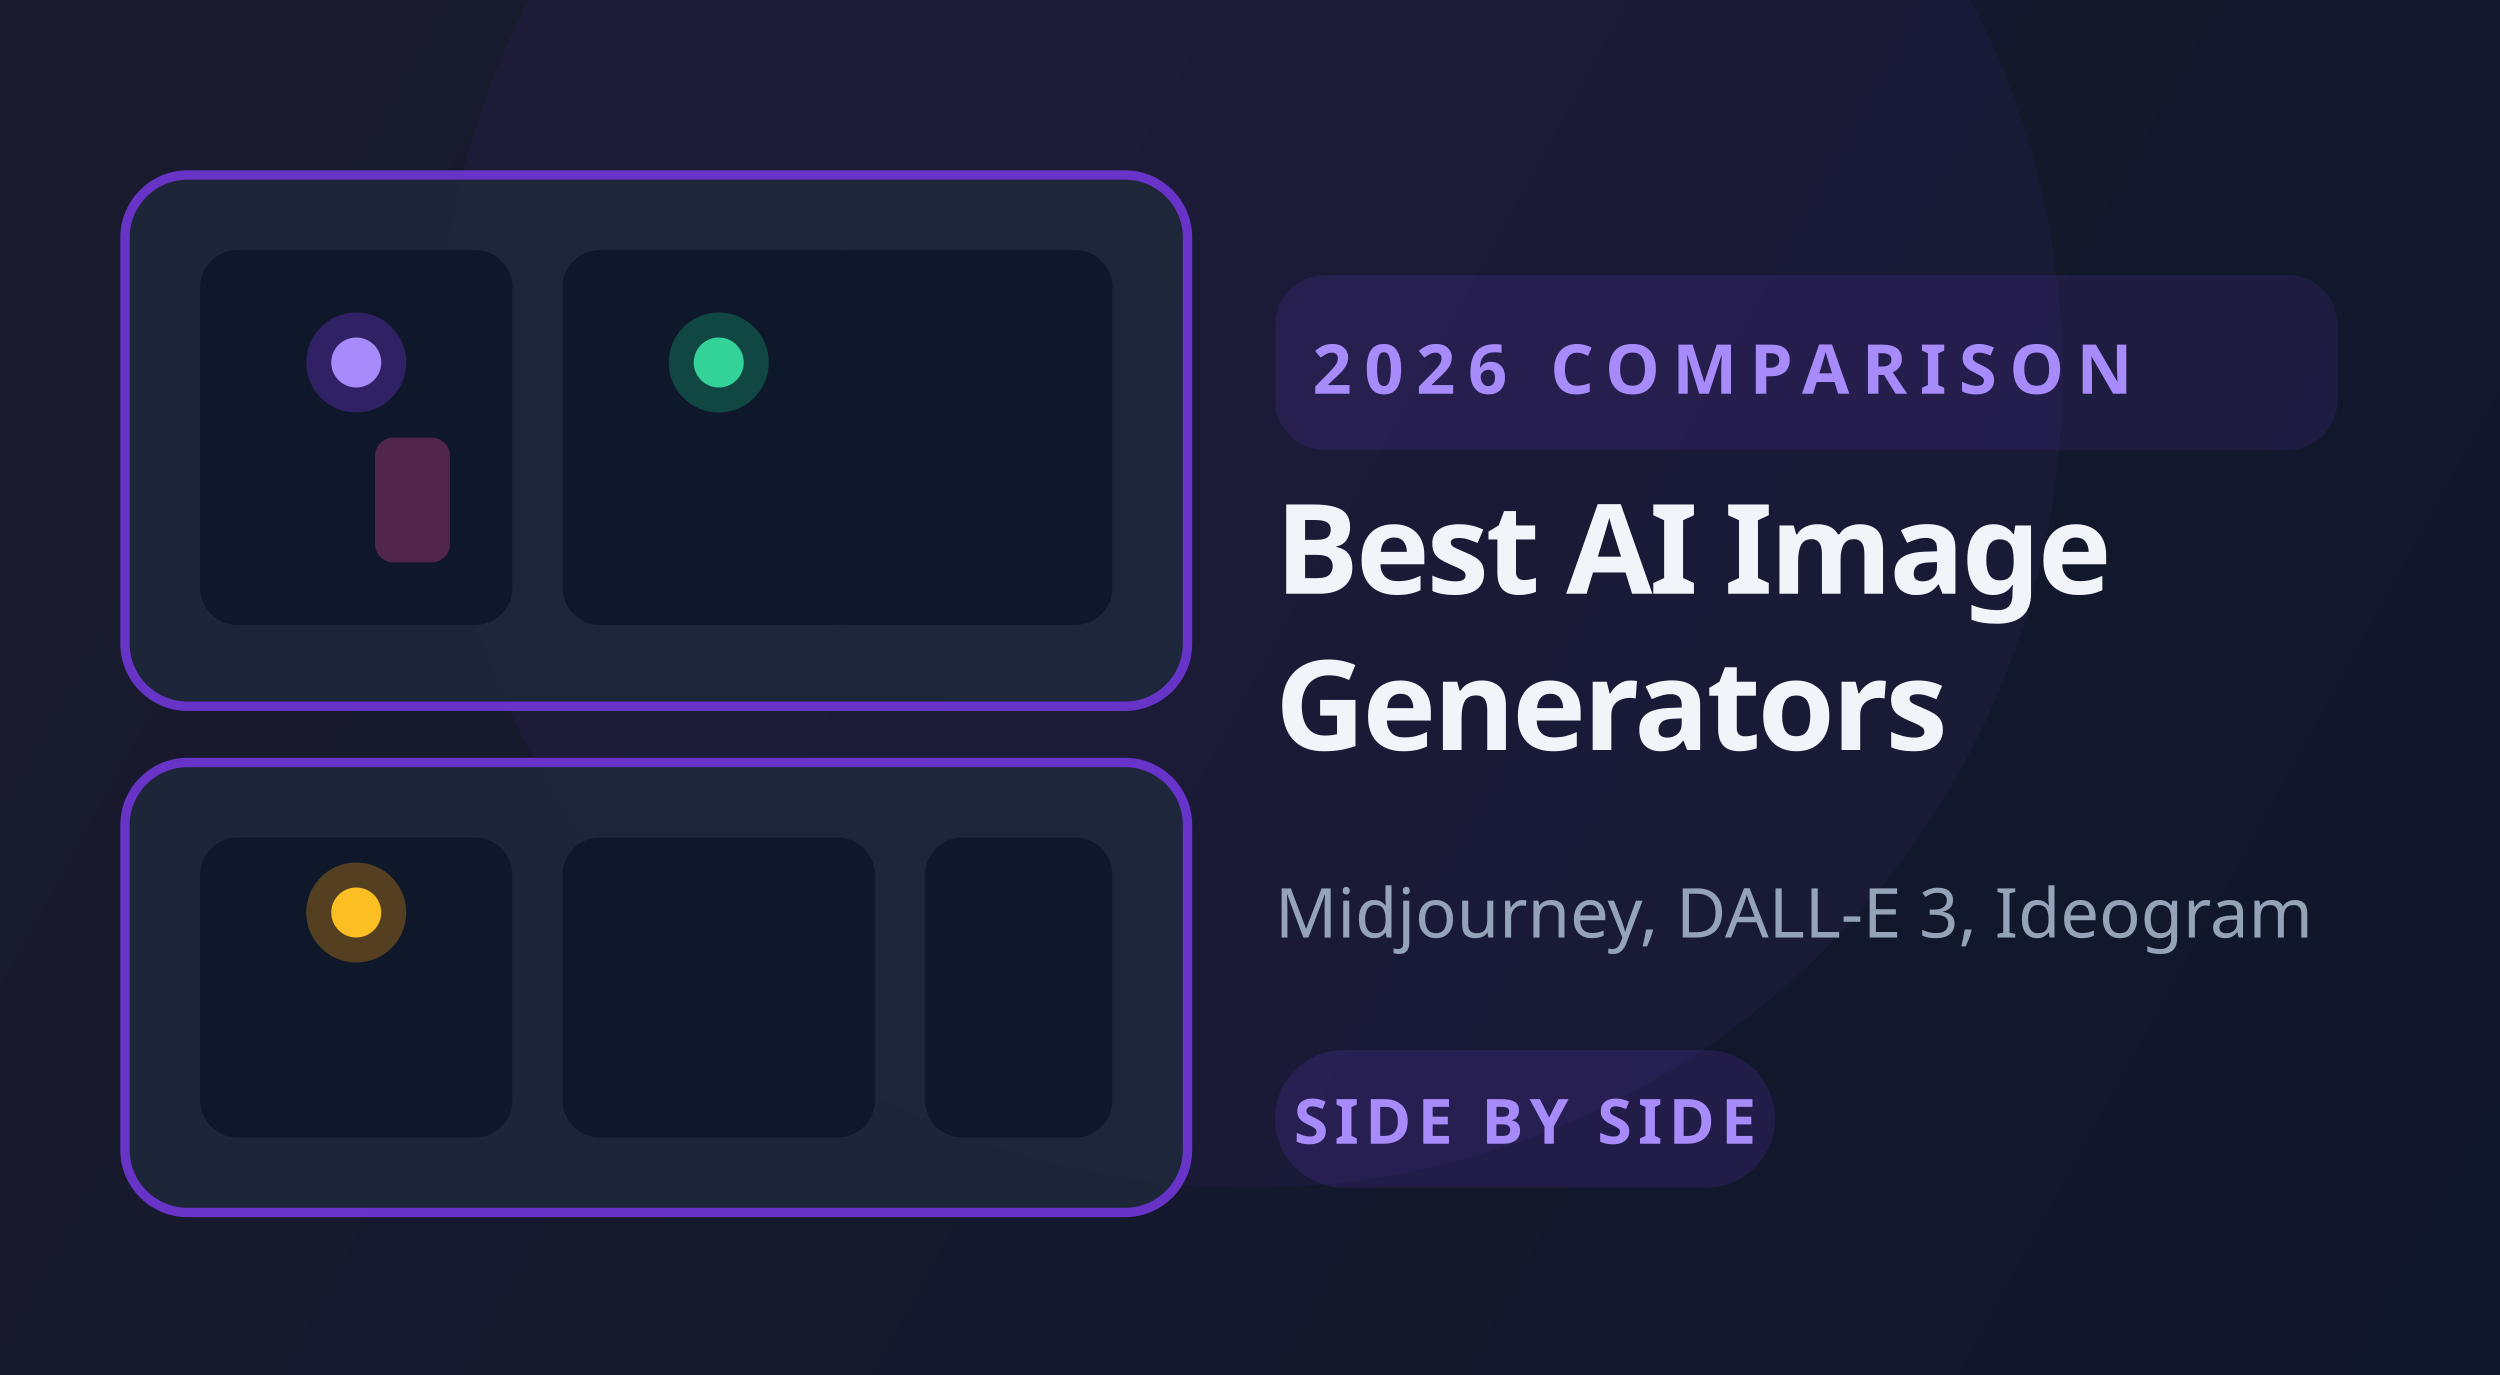
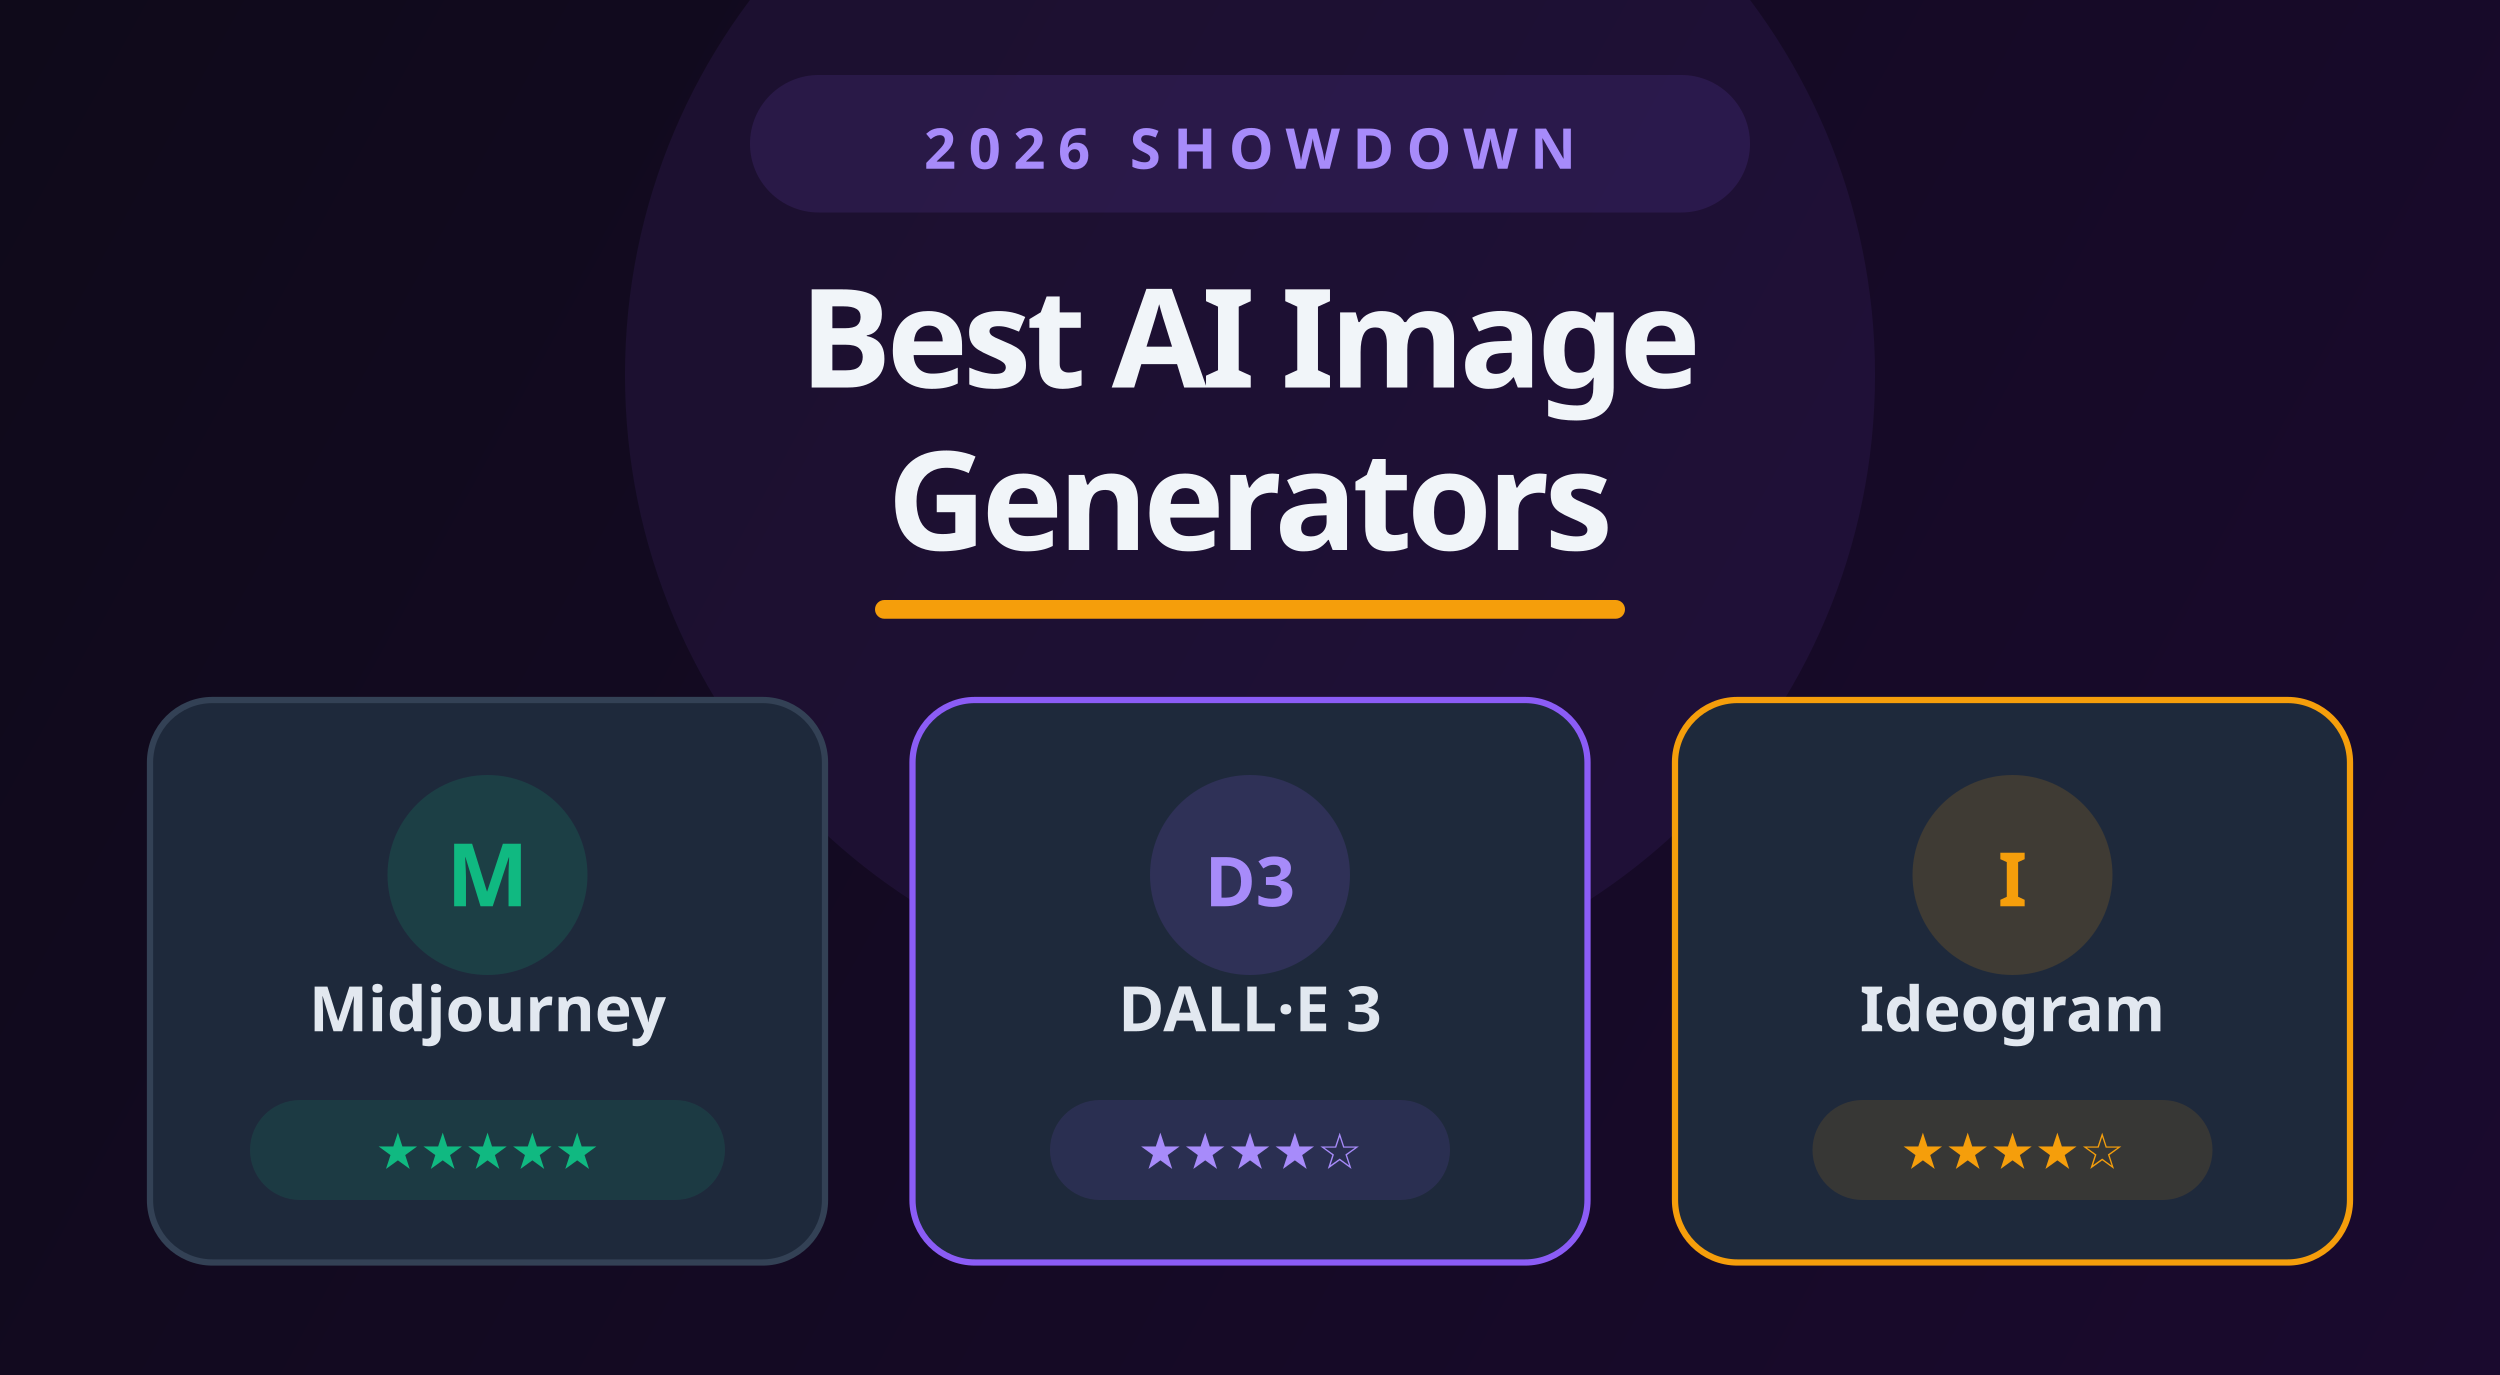
<svg xmlns="http://www.w3.org/2000/svg" viewBox="0 0 400 220" fill="none">
  <defs>
-     <linearGradient id="g1" x1="0" y1="0" x2="400" y2="220" gradientUnits="userSpaceOnUse">
-       <stop stop-color="#1a1a2e" />
-       <stop offset="1" stop-color="#0f172a" />
+     <linearGradient id="gs2" x1="0" y1="0" x2="400" y2="220" gradientUnits="userSpaceOnUse">
+       <stop stop-color="#0f0a1a" />
+       <stop offset="1" stop-color="#1a0a2e" />
    </linearGradient>
  </defs>
-   <rect width="400" height="220" fill="url(#g1)" />
-   <circle cx="200" cy="60" r="130" fill="#7c3aed" opacity="0.06" />
-   <rect x="20" y="28" width="170" height="85" rx="10" fill="#1e293b" stroke="#7c3aed" stroke-width="1.5" opacity="0.8" />
-   <rect x="32" y="40" width="50" height="60" rx="6" fill="#0f172a" />
-   <circle cx="57" cy="58" r="8" fill="#7c3aed" opacity="0.3" />
-   <circle cx="57" cy="58" r="4" fill="#a78bfa" />
-   <rect x="60" y="70" width="12" height="20" rx="3" fill="#ec4899" opacity="0.3" />
-   <rect x="90" y="40" width="50" height="60" rx="6" fill="#0f172a" />
-   <circle cx="115" cy="58" r="8" fill="#10b981" opacity="0.3" />
-   <circle cx="115" cy="58" r="4" fill="#34d399" />
-   <rect x="130" y="40" width="48" height="60" rx="6" fill="#0f172a" />
-   <rect x="20" y="122" width="170" height="72" rx="10" fill="#1e293b" stroke="#7c3aed" stroke-width="1.5" opacity="0.8" />
-   <rect x="32" y="134" width="50" height="48" rx="6" fill="#0f172a" />
-   <circle cx="57" cy="146" r="8" fill="#f59e0b" opacity="0.3" />
-   <circle cx="57" cy="146" r="4" fill="#fbbf24" />
-   <rect x="90" y="134" width="50" height="48" rx="6" fill="#0f172a" />
-   <rect x="148" y="134" width="30" height="48" rx="6" fill="#0f172a" />
-   <rect x="204" y="44" width="170" height="28" rx="8" fill="#7c3aed" opacity="0.12" />
-   <text x="210" y="63" fill="#a78bfa" font-size="11" font-weight="800" font-family="system-ui" letter-spacing="2">2026 COMPARISON</text>
-   <text x="204" y="95" fill="#f1f5f9" font-size="20" font-weight="900" font-family="system-ui" letter-spacing="-0.5">Best AI Image</text>
-   <text x="204" y="120" fill="#f1f5f9" font-size="20" font-weight="900" font-family="system-ui" letter-spacing="-0.5">Generators</text>
-   <text x="204" y="150" fill="#94a3b8" font-size="11" font-family="system-ui">Midjourney, DALL-E 3, Ideogram</text>
-   <rect x="204" y="168" width="80" height="22" rx="11" fill="#7c3aed" opacity="0.15" />
-   <text x="244" y="183" text-anchor="middle" fill="#a78bfa" font-size="10" font-weight="800" font-family="system-ui" letter-spacing="1">SIDE BY SIDE</text>
+   <rect width="400" height="220" fill="url(#gs2)" />
+   <circle cx="200" cy="60" r="100" fill="#8b5cf6" opacity="0.08" />
+   <rect x="120" y="12" width="160" height="22" rx="11" fill="#8b5cf6" opacity="0.12" />
+   <text x="200" y="27" text-anchor="middle" fill="#a78bfa" font-size="9" font-weight="800" font-family="system-ui" letter-spacing="2">2026 SHOWDOWN</text>
+   <text x="200" y="62" text-anchor="middle" fill="#f1f5f9" font-size="22" font-weight="900" font-family="system-ui" letter-spacing="-0.8">Best AI Image</text>
+   <text x="200" y="88" text-anchor="middle" fill="#f1f5f9" font-size="22" font-weight="900" font-family="system-ui" letter-spacing="-0.8">Generators</text>
+   <rect x="140" y="96" width="120" height="3" rx="1.5" fill="#f59e0b" />
+   <rect x="24" y="112" width="108" height="90" rx="10" fill="#1e293b" stroke="#334155" stroke-width="1" />
+   <circle cx="78" cy="140" r="16" fill="#10b981" opacity="0.15" />
+   <text x="78" y="145" text-anchor="middle" fill="#10b981" font-size="14" font-weight="bold" font-family="system-ui">M</text>
+   <text x="78" y="165" text-anchor="middle" fill="#e2e8f0" font-size="10" font-weight="700" font-family="system-ui">Midjourney</text>
+   <rect x="40" y="176" width="76" height="16" rx="8" fill="#10b981" opacity="0.12" />
+   <text x="78" y="187" text-anchor="middle" fill="#10b981" font-size="8" font-weight="700" font-family="system-ui">★★★★★</text>
+   <rect x="146" y="112" width="108" height="90" rx="10" fill="#1e293b" stroke="#8b5cf6" stroke-width="1" />
+   <circle cx="200" cy="140" r="16" fill="#8b5cf6" opacity="0.15" />
+   <text x="200" y="145" text-anchor="middle" fill="#a78bfa" font-size="11" font-weight="bold" font-family="system-ui">D3</text>
+   <text x="200" y="165" text-anchor="middle" fill="#e2e8f0" font-size="10" font-weight="700" font-family="system-ui">DALL·E 3</text>
+   <rect x="168" y="176" width="64" height="16" rx="8" fill="#8b5cf6" opacity="0.12" />
+   <text x="200" y="187" text-anchor="middle" fill="#a78bfa" font-size="8" font-weight="700" font-family="system-ui">★★★★☆</text>
+   <rect x="268" y="112" width="108" height="90" rx="10" fill="#1e293b" stroke="#f59e0b" stroke-width="1" />
+   <circle cx="322" cy="140" r="16" fill="#f59e0b" opacity="0.15" />
+   <text x="322" y="145" text-anchor="middle" fill="#f59e0b" font-size="12" font-weight="bold" font-family="system-ui">I</text>
+   <text x="322" y="165" text-anchor="middle" fill="#e2e8f0" font-size="10" font-weight="700" font-family="system-ui">Ideogram</text>
+   <rect x="290" y="176" width="64" height="16" rx="8" fill="#f59e0b" opacity="0.12" />
+   <text x="322" y="187" text-anchor="middle" fill="#f59e0b" font-size="8" font-weight="700" font-family="system-ui">★★★★☆</text>
</svg>
